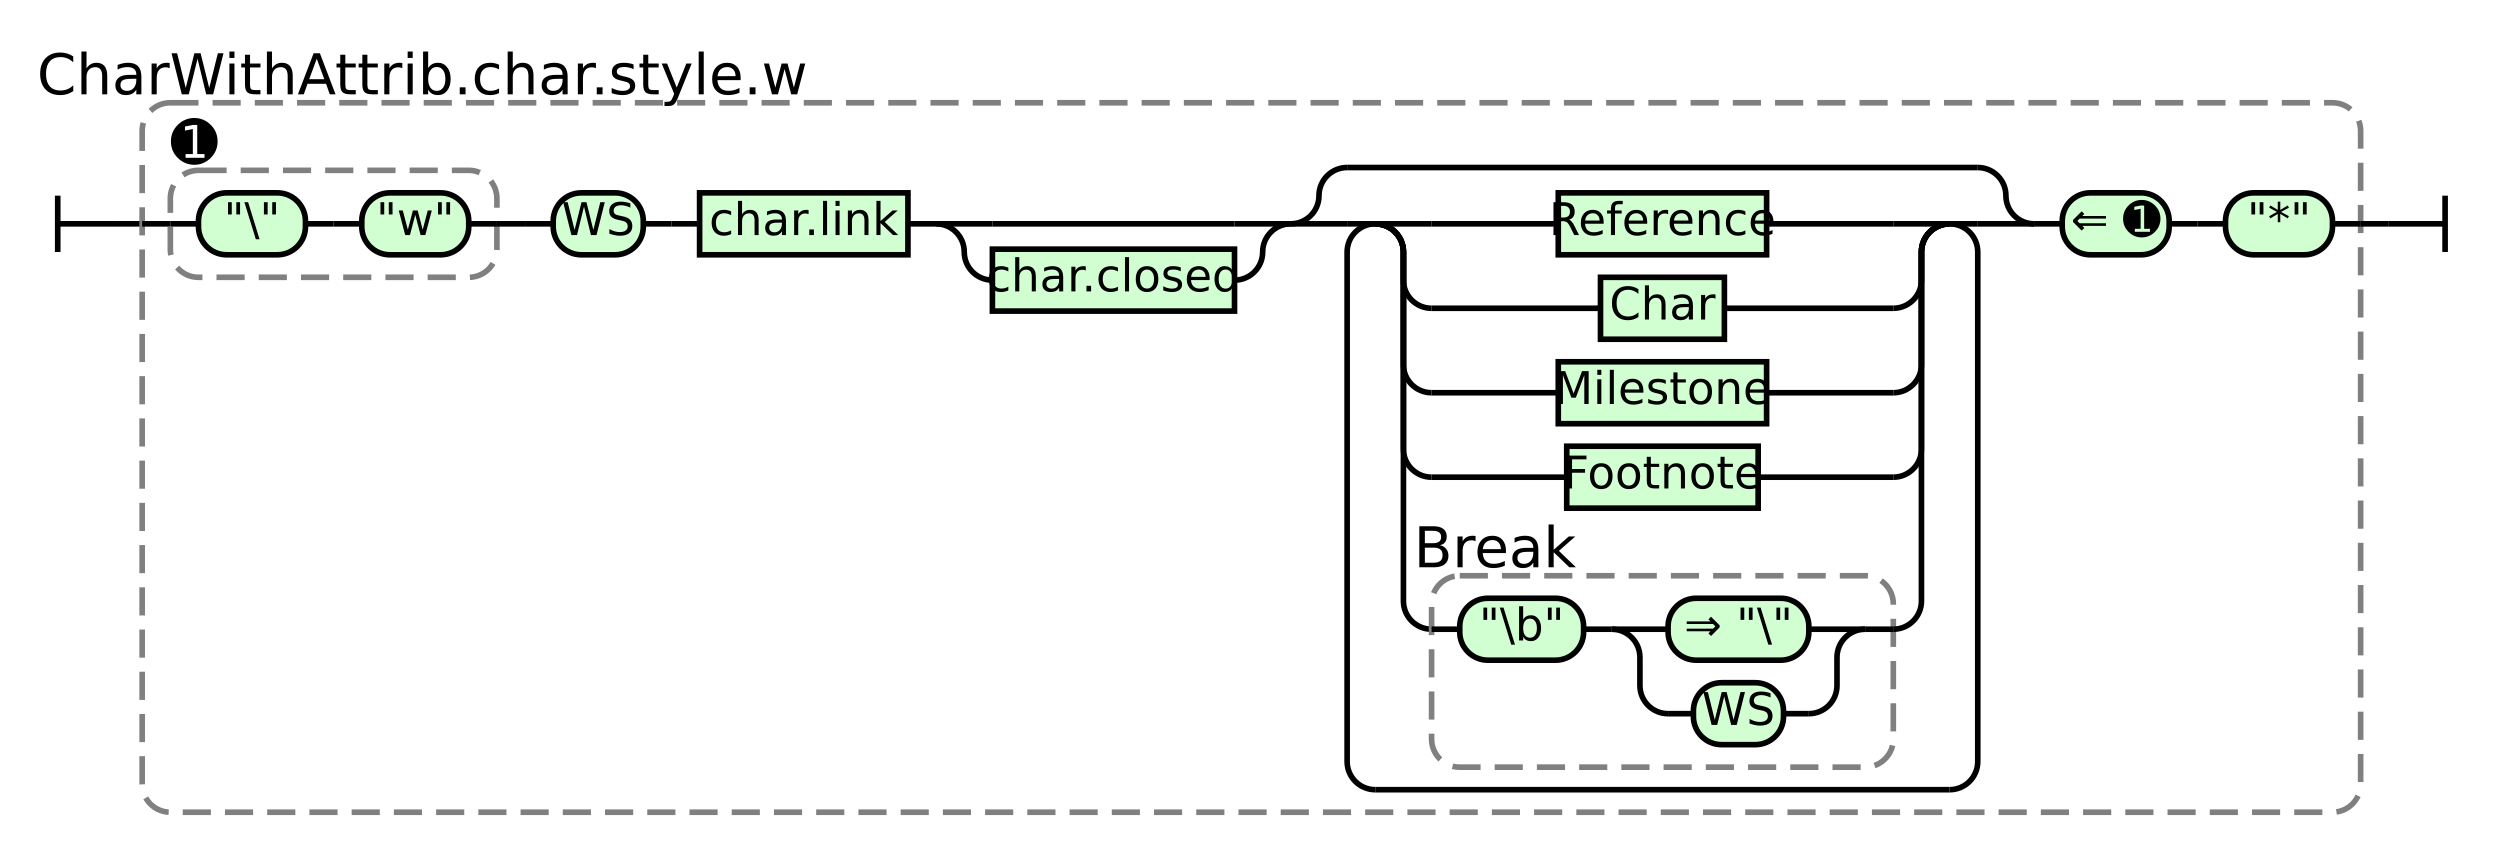
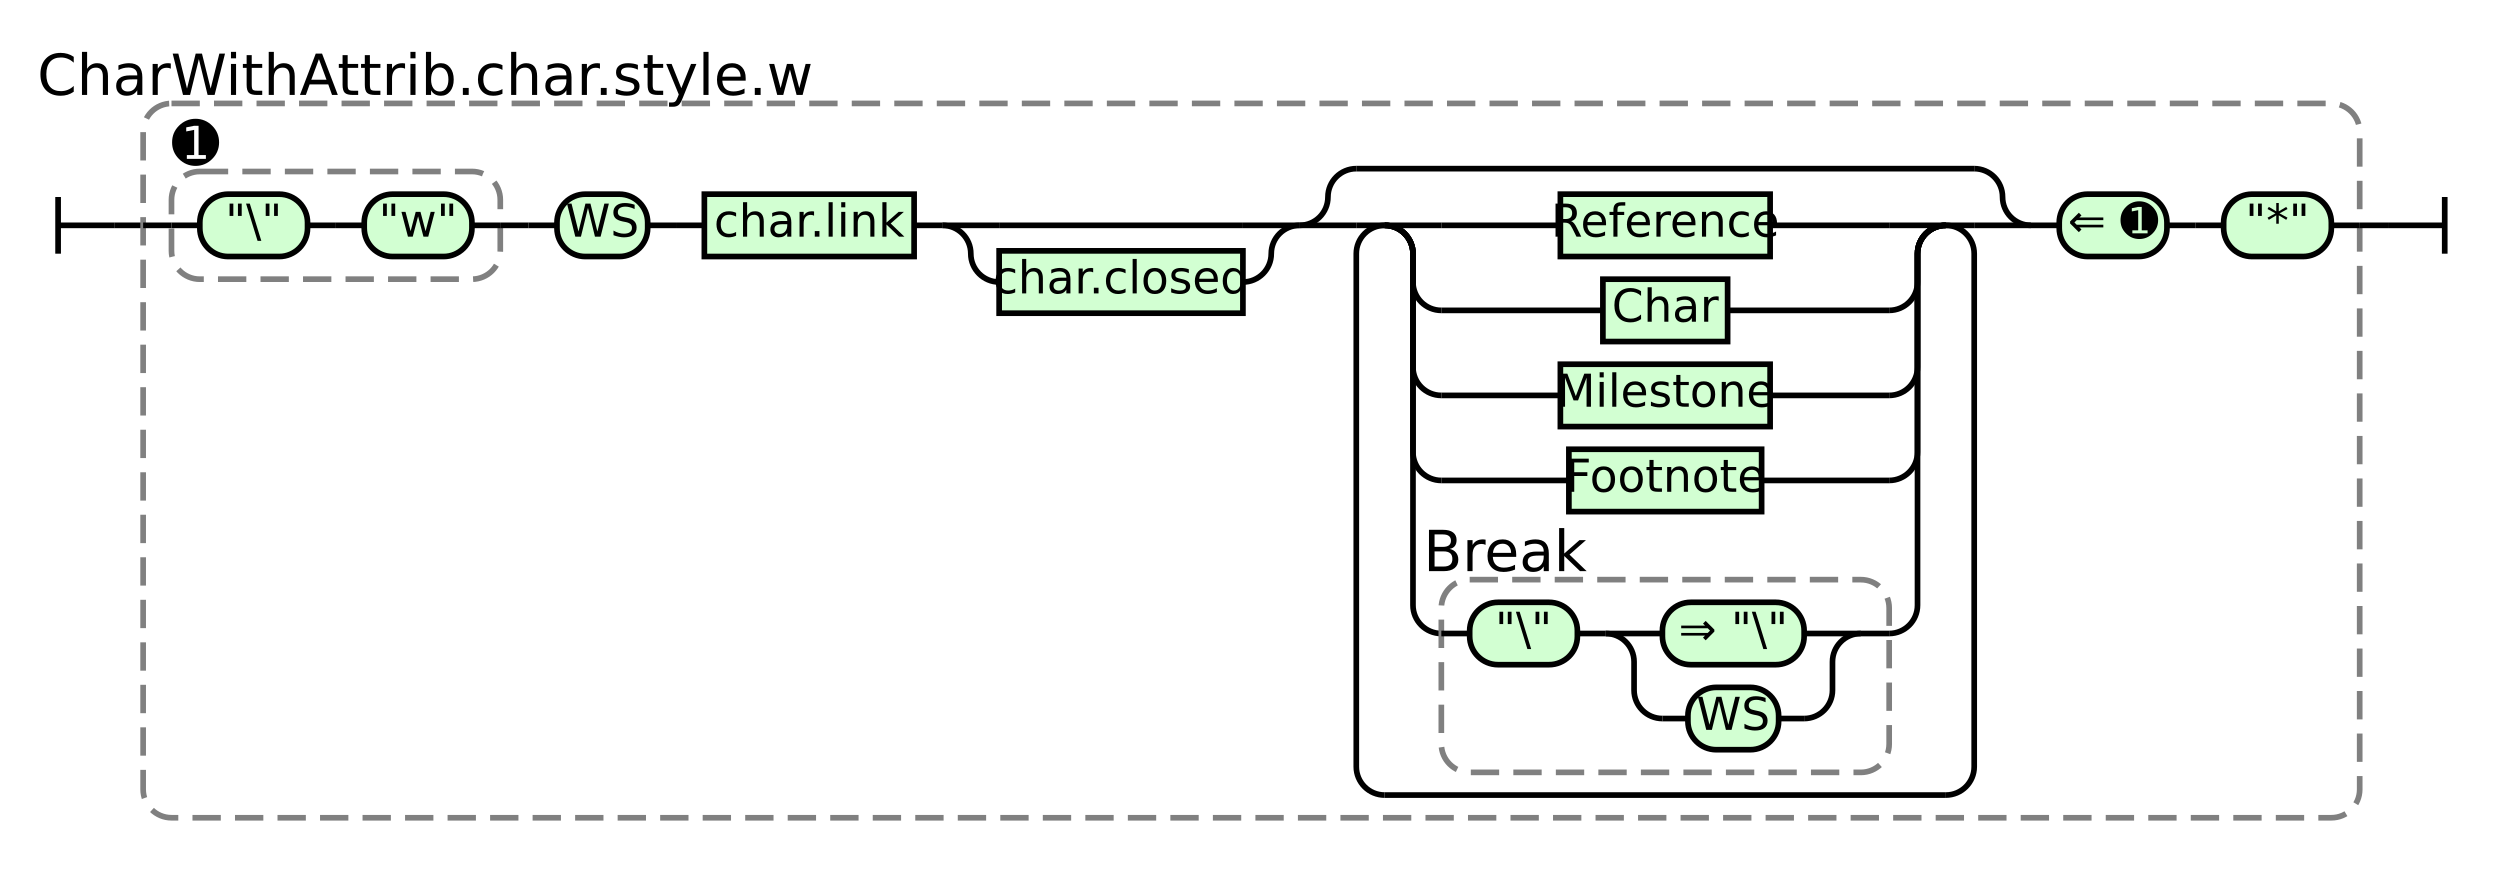
- <svg xmlns="http://www.w3.org/2000/svg" class="railroad-diagram" height="308" viewBox="0 0 888 308" width="888">
+ <svg xmlns="http://www.w3.org/2000/svg" class="railroad-diagram" height="308" viewBox="0 0 882 308" width="882">
  <g transform="translate(.5 .5)">
    <style>/*  */
    svg.railroad-diagram {
        background-color:hsl(30,20%,95%);
    }
    svg.railroad-diagram path {
        stroke-width: 2;
        stroke: black;
        fill: none;
    }
    svg.railroad-diagram text {
        font-size: 12pt;
        text-anchor: middle;
        font-family: DejaVu Sans;
    }
    svg.railroad-diagram text.label {
        text-anchor:start;
    }
    svg.railroad-diagram text.comment {
        font-family: DejaVu Sans;
        font-size: 15pt;
    }
    svg.railroad-diagram rect{
        stroke-width: 2;
        stroke:black;
        fill: rgb(210, 255, 210);
    }
    svg.railroad-diagram rect.group-box {
        stroke: gray;
        stroke-dasharray: 10 5;
        fill: none;
    }
    .terminal {
        font-family: DejaVu Sans;
    }

/*  */
</style>
    <g>
      <path d="M 20 69 v 20 m 0 -10 h 20" />
    </g>
    <path d="M 40 79 h 10" />
    <g>
      <path d="M 50 79 h 0.0" />
-       <path d="M 838.0 79 h 0.0" />
-       <rect class="group-box" height="252" rx="10" ry="10" width="788" x="50.0" y="36" />
+       <path d="M 832.0 79 h 0.0" />
+       <rect class="group-box" height="252" rx="10" ry="10" width="782" x="50.0" y="36" />
      <g>
        <path d="M 50.0 79 h 10.0" />
-         <path d="M 828.0 79 h 10.0" />
+         <path d="M 822.0 79 h 10.0" />
        <g>
          <path d="M 60.0 79 h 0.0" />
+           <path d="M 176.0 79 h 0.0" />
+           <rect class="group-box" height="38" rx="10" ry="10" width="116" x="60.0" y="60" />
+           <g>
+             <path d="M 60.0 79 h 10.0" />
+             <path d="M 166.0 79 h 10.0" />
+             <g class="terminal ">
+               <path d="M 70.0 79 h 0.0" />
+               <path d="M 108.0 79 h 0.0" />
+               <rect height="22" rx="10" ry="10" width="38" x="70.0" y="68" />
+               <text x="89.0" y="83">"\"</text>
+             </g>
+             <path d="M 108.0 79 h 10" />
+             <path d="M 118.0 79 h 10" />
+             <g class="terminal ">
+               <path d="M 128.0 79 h 0.0" />
+               <path d="M 166.0 79 h 0.0" />
+               <rect height="22" rx="10" ry="10" width="38" x="128.0" y="68" />
+               <text x="147.0" y="83">"w"</text>
+             </g>
+           </g>
+           <g class="non-terminal ">
+             <path d="M 60.0 52 h 0.0" />
+             <path d="M 77.0 52 h 0.0" />
+             <text class="comment" x="68.5" y="57">➊</text>
+           </g>
+         </g>
+         <path d="M 176.0 79 h 10" />
+         <path d="M 186.0 79 h 10" />
+         <g class="terminal ">
+           <path d="M 196.0 79 h 0.0" />
          <path d="M 228.0 79 h 0.0" />
-           <g>
-             <path d="M 60.0 79 h 0.0" />
-             <path d="M 176.0 79 h 0.0" />
-             <rect class="group-box" height="38" rx="10" ry="10" width="116" x="60.0" y="60" />
-             <g>
-               <path d="M 60.0 79 h 10.0" />
-               <path d="M 166.0 79 h 10.0" />
-               <g class="terminal ">
-                 <path d="M 70.0 79 h 0.0" />
-                 <path d="M 108.0 79 h 0.0" />
-                 <rect height="22" rx="10" ry="10" width="38" x="70.0" y="68" />
-                 <text x="89.0" y="83">"\"</text>
-               </g>
-               <path d="M 108.0 79 h 10" />
-               <path d="M 118.0 79 h 10" />
-               <g class="terminal ">
-                 <path d="M 128.0 79 h 0.0" />
-                 <path d="M 166.0 79 h 0.0" />
-                 <rect height="22" rx="10" ry="10" width="38" x="128.0" y="68" />
-                 <text x="147.0" y="83">"w"</text>
-               </g>
-             </g>
-             <g class="non-terminal ">
-               <path d="M 60.0 52 h 0.0" />
-               <path d="M 77.0 52 h 0.0" />
-               <text class="comment" x="68.5" y="57">➊</text>
-             </g>
-           </g>
-           <path d="M 176.0 79 h 10" />
-           <path d="M 186.0 79 h 10" />
-           <g class="terminal ">
-             <path d="M 196.0 79 h 0.0" />
-             <path d="M 228.0 79 h 0.0" />
-             <rect height="22" rx="10" ry="10" width="32" x="196.0" y="68" />
-             <text x="212.0" y="83">WS</text>
-           </g>
+           <rect height="22" rx="10" ry="10" width="32" x="196.0" y="68" />
+           <text x="212.0" y="83">WS</text>
        </g>
        <path d="M 228.0 79 h 10" />
        <path d="M 238.0 79 h 10" />
        <g class="non-terminal ">
          <path d="M 248.0 79 h 0.0" />
          <path d="M 322.0 79 h 0.0" />
          <rect height="22" width="74" x="248.0" y="68" />
          <text x="285.0" y="83">char.link</text>
        </g>
        <path d="M 322.0 79 h 10" />
        <g>
          <path d="M 332.0 79 h 0.0" />
          <path d="M 458.0 79 h 0.0" />
          <path d="M 332.0 79 h 20" />
          <g>
            <path d="M 352.0 79 h 86" />
          </g>
          <path d="M 438.0 79 h 20" />
          <path d="M 332.0 79 a 10 10 0 0 1 10 10 v 0 a 10 10 0 0 0 10 10" />
          <g class="non-terminal ">
            <path d="M 352.0 99 h 0.0" />
            <path d="M 438.0 99 h 0.0" />
            <rect height="22" width="86" x="352.0" y="88" />
            <text x="395.0" y="103">char.closed</text>
          </g>
          <path d="M 438.0 99 a 10 10 0 0 0 10 -10 v 0 a 10 10 0 0 1 10 -10" />
        </g>
        <g>
          <path d="M 458.0 79 h 0.0" />
-           <path d="M 722.0 79 h 0.0" />
+           <path d="M 716.0 79 h 0.0" />
          <path d="M 458.0 79 a 10 10 0 0 0 10 -10 v 0 a 10 10 0 0 1 10 -10" />
          <g>
-             <path d="M 478.0 59 h 224" />
-           </g>
-           <path d="M 702.0 59 a 10 10 0 0 1 10 10 v 0 a 10 10 0 0 0 10 10" />
+             <path d="M 478.0 59 h 218" />
+           </g>
+           <path d="M 696.0 59 a 10 10 0 0 1 10 10 v 0 a 10 10 0 0 0 10 10" />
          <path d="M 458.0 79 h 20" />
          <g>
            <path d="M 478.0 79 h 0.0" />
-             <path d="M 702.0 79 h 0.0" />
+             <path d="M 696.0 79 h 0.0" />
            <path d="M 478.0 79 h 10" />
            <g>
              <path d="M 488.0 79 h 0.0" />
-               <path d="M 692.0 79 h 0.0" />
+               <path d="M 686.0 79 h 0.0" />
              <path d="M 488.0 79 h 20" />
              <g class="non-terminal ">
-                 <path d="M 508.0 79 h 45.0" />
-                 <path d="M 627.0 79 h 45.0" />
-                 <rect height="22" width="74" x="553.0" y="68" />
-                 <text x="590.0" y="83">Reference</text>
-               </g>
-               <path d="M 672.0 79 h 20" />
+                 <path d="M 508.0 79 h 42.0" />
+                 <path d="M 624.0 79 h 42.0" />
+                 <rect height="22" width="74" x="550.0" y="68" />
+                 <text x="587.0" y="83">Reference</text>
+               </g>
+               <path d="M 666.0 79 h 20" />
              <path d="M 488.0 79 a 10 10 0 0 1 10 10 v 10 a 10 10 0 0 0 10 10" />
              <g class="non-terminal ">
-                 <path d="M 508.0 109 h 60.0" />
-                 <path d="M 612.0 109 h 60.0" />
-                 <rect height="22" width="44" x="568.0" y="98" />
-                 <text x="590.0" y="113">Char</text>
-               </g>
-               <path d="M 672.0 109 a 10 10 0 0 0 10 -10 v -10 a 10 10 0 0 1 10 -10" />
+                 <path d="M 508.0 109 h 57.0" />
+                 <path d="M 609.0 109 h 57.0" />
+                 <rect height="22" width="44" x="565.0" y="98" />
+                 <text x="587.0" y="113">Char</text>
+               </g>
+               <path d="M 666.0 109 a 10 10 0 0 0 10 -10 v -10 a 10 10 0 0 1 10 -10" />
              <path d="M 488.0 79 a 10 10 0 0 1 10 10 v 40 a 10 10 0 0 0 10 10" />
              <g class="non-terminal ">
-                 <path d="M 508.0 139 h 45.0" />
-                 <path d="M 627.0 139 h 45.0" />
-                 <rect height="22" width="74" x="553.0" y="128" />
-                 <text x="590.0" y="143">Milestone</text>
-               </g>
-               <path d="M 672.0 139 a 10 10 0 0 0 10 -10 v -40 a 10 10 0 0 1 10 -10" />
+                 <path d="M 508.0 139 h 42.0" />
+                 <path d="M 624.0 139 h 42.0" />
+                 <rect height="22" width="74" x="550.0" y="128" />
+                 <text x="587.0" y="143">Milestone</text>
+               </g>
+               <path d="M 666.0 139 a 10 10 0 0 0 10 -10 v -40 a 10 10 0 0 1 10 -10" />
              <path d="M 488.0 79 a 10 10 0 0 1 10 10 v 70 a 10 10 0 0 0 10 10" />
              <g class="non-terminal ">
-                 <path d="M 508.0 169 h 48.0" />
-                 <path d="M 624.0 169 h 48.0" />
-                 <rect height="22" width="68" x="556.0" y="158" />
-                 <text x="590.0" y="173">Footnote</text>
-               </g>
-               <path d="M 672.0 169 a 10 10 0 0 0 10 -10 v -70 a 10 10 0 0 1 10 -10" />
+                 <path d="M 508.0 169 h 45.0" />
+                 <path d="M 621.0 169 h 45.0" />
+                 <rect height="22" width="68" x="553.0" y="158" />
+                 <text x="587.0" y="173">Footnote</text>
+               </g>
+               <path d="M 666.0 169 a 10 10 0 0 0 10 -10 v -70 a 10 10 0 0 1 10 -10" />
              <path d="M 488.0 79 a 10 10 0 0 1 10 10 v 124 a 10 10 0 0 0 10 10" />
              <g>
                <path d="M 508.0 223 h 0.0" />
-                 <path d="M 672.0 223 h 0.0" />
-                 <rect class="group-box" height="68" rx="10" ry="10" width="164" x="508.0" y="204" />
+                 <path d="M 666.0 223 h 0.0" />
+                 <rect class="group-box" height="68" rx="10" ry="10" width="158" x="508.0" y="204" />
                <g>
                  <path d="M 508.0 223 h 10.0" />
-                   <path d="M 662.0 223 h 10.0" />
+                   <path d="M 656.0 223 h 10.0" />
                  <g class="terminal ">
                    <path d="M 518.0 223 h 0.0" />
-                     <path d="M 562.0 223 h 0.0" />
-                     <rect height="22" rx="10" ry="10" width="44" x="518.0" y="212" />
-                     <text x="540.0" y="227">"\b"</text>
+                     <path d="M 556.0 223 h 0.0" />
+                     <rect height="22" rx="10" ry="10" width="38" x="518.0" y="212" />
+                     <text x="537.0" y="227">"\"</text>
                  </g>
-                   <path d="M 562.0 223 h 10" />
+                   <path d="M 556.0 223 h 10" />
                  <g>
-                     <path d="M 572.0 223 h 0.0" />
-                     <path d="M 662.0 223 h 0.0" />
-                     <path d="M 572.0 223 h 20" />
+                     <path d="M 566.0 223 h 0.0" />
+                     <path d="M 656.0 223 h 0.0" />
+                     <path d="M 566.0 223 h 20" />
                    <g class="terminal ">
-                       <path d="M 592.0 223 h 0.0" />
-                       <path d="M 642.0 223 h 0.0" />
-                       <rect height="22" rx="10" ry="10" width="50" x="592.0" y="212" />
-                       <text x="617.0" y="227">⇒ "\"</text>
+                       <path d="M 586.0 223 h 0.0" />
+                       <path d="M 636.0 223 h 0.0" />
+                       <rect height="22" rx="10" ry="10" width="50" x="586.0" y="212" />
+                       <text x="611.0" y="227">⇒ "\"</text>
                    </g>
-                     <path d="M 642.0 223 h 20" />
-                     <path d="M 572.0 223 a 10 10 0 0 1 10 10 v 10 a 10 10 0 0 0 10 10" />
+                     <path d="M 636.0 223 h 20" />
+                     <path d="M 566.0 223 a 10 10 0 0 1 10 10 v 10 a 10 10 0 0 0 10 10" />
                    <g class="terminal ">
-                       <path d="M 592.0 253 h 9.0" />
-                       <path d="M 633.0 253 h 9.0" />
-                       <rect height="22" rx="10" ry="10" width="32" x="601.0" y="242" />
-                       <text x="617.0" y="257">WS</text>
+                       <path d="M 586.0 253 h 9.0" />
+                       <path d="M 627.0 253 h 9.0" />
+                       <rect height="22" rx="10" ry="10" width="32" x="595.0" y="242" />
+                       <text x="611.0" y="257">WS</text>
                    </g>
-                     <path d="M 642.0 253 a 10 10 0 0 0 10 -10 v -10 a 10 10 0 0 1 10 -10" />
+                     <path d="M 636.0 253 a 10 10 0 0 0 10 -10 v -10 a 10 10 0 0 1 10 -10" />
                  </g>
                </g>
                <g class="non-terminal ">
                  <path d="M 508.0 196 h 0.0" />
                  <path d="M 553.0 196 h 0.0" />
                  <text class="comment" x="530.5" y="201">Break</text>
                </g>
              </g>
-               <path d="M 672.0 223 a 10 10 0 0 0 10 -10 v -124 a 10 10 0 0 1 10 -10" />
-             </g>
-             <path d="M 692.0 79 h 10" />
+               <path d="M 666.0 223 a 10 10 0 0 0 10 -10 v -124 a 10 10 0 0 1 10 -10" />
+             </g>
+             <path d="M 686.0 79 h 10" />
            <path d="M 488.0 79 a 10 10 0 0 0 -10 10 v 181 a 10 10 0 0 0 10 10" />
            <g>
-               <path d="M 488.0 280 h 204" />
-             </g>
-             <path d="M 692.0 280 a 10 10 0 0 0 10 -10 v -181 a 10 10 0 0 0 -10 -10" />
-           </g>
-           <path d="M 702.0 79 h 20" />
-         </g>
-         <path d="M 722.0 79 h 10" />
-         <g>
-           <path d="M 732.0 79 h 0.0" />
-           <path d="M 828.0 79 h 0.0" />
+               <path d="M 488.0 280 h 198" />
+             </g>
+             <path d="M 686.0 280 a 10 10 0 0 0 10 -10 v -181 a 10 10 0 0 0 -10 -10" />
+           </g>
+           <path d="M 696.0 79 h 20" />
+         </g>
+         <path d="M 716.0 79 h 10" />
+         <g>
+           <path d="M 726.0 79 h 0.0" />
+           <path d="M 822.0 79 h 0.0" />
          <g class="terminal ">
-             <path d="M 732.0 79 h 0.0" />
-             <path d="M 770.0 79 h 0.0" />
-             <rect height="22" rx="10" ry="10" width="38" x="732.0" y="68" />
-             <text x="751.0" y="83">⇐ ➊</text>
-           </g>
-           <path d="M 770.0 79 h 10" />
-           <path d="M 780.0 79 h 10" />
+             <path d="M 726.0 79 h 0.0" />
+             <path d="M 764.0 79 h 0.0" />
+             <rect height="22" rx="10" ry="10" width="38" x="726.0" y="68" />
+             <text x="745.0" y="83">⇐ ➊</text>
+           </g>
+           <path d="M 764.0 79 h 10" />
+           <path d="M 774.0 79 h 10" />
          <g class="terminal ">
-             <path d="M 790.0 79 h 0.0" />
-             <path d="M 828.0 79 h 0.0" />
-             <rect height="22" rx="10" ry="10" width="38" x="790.0" y="68" />
-             <text x="809.0" y="83">"*"</text>
+             <path d="M 784.0 79 h 0.0" />
+             <path d="M 822.0 79 h 0.0" />
+             <rect height="22" rx="10" ry="10" width="38" x="784.0" y="68" />
+             <text x="803.0" y="83">"*"</text>
          </g>
        </g>
      </g>
      <g class="non-terminal ">
        <path d="M 50.0 28 h 0.0" />
        <path d="M 249.0 28 h 0.0" />
        <text class="comment" x="149.5" y="33">CharWithAttrib.char.style.w</text>
      </g>
    </g>
-     <path d="M 838 79 h 10" />
-     <path d="M 848 79 h 20 m 0 -10 v 20" />
+     <path d="M 832 79 h 10" />
+     <path d="M 842 79 h 20 m 0 -10 v 20" />
  </g>
</svg>
